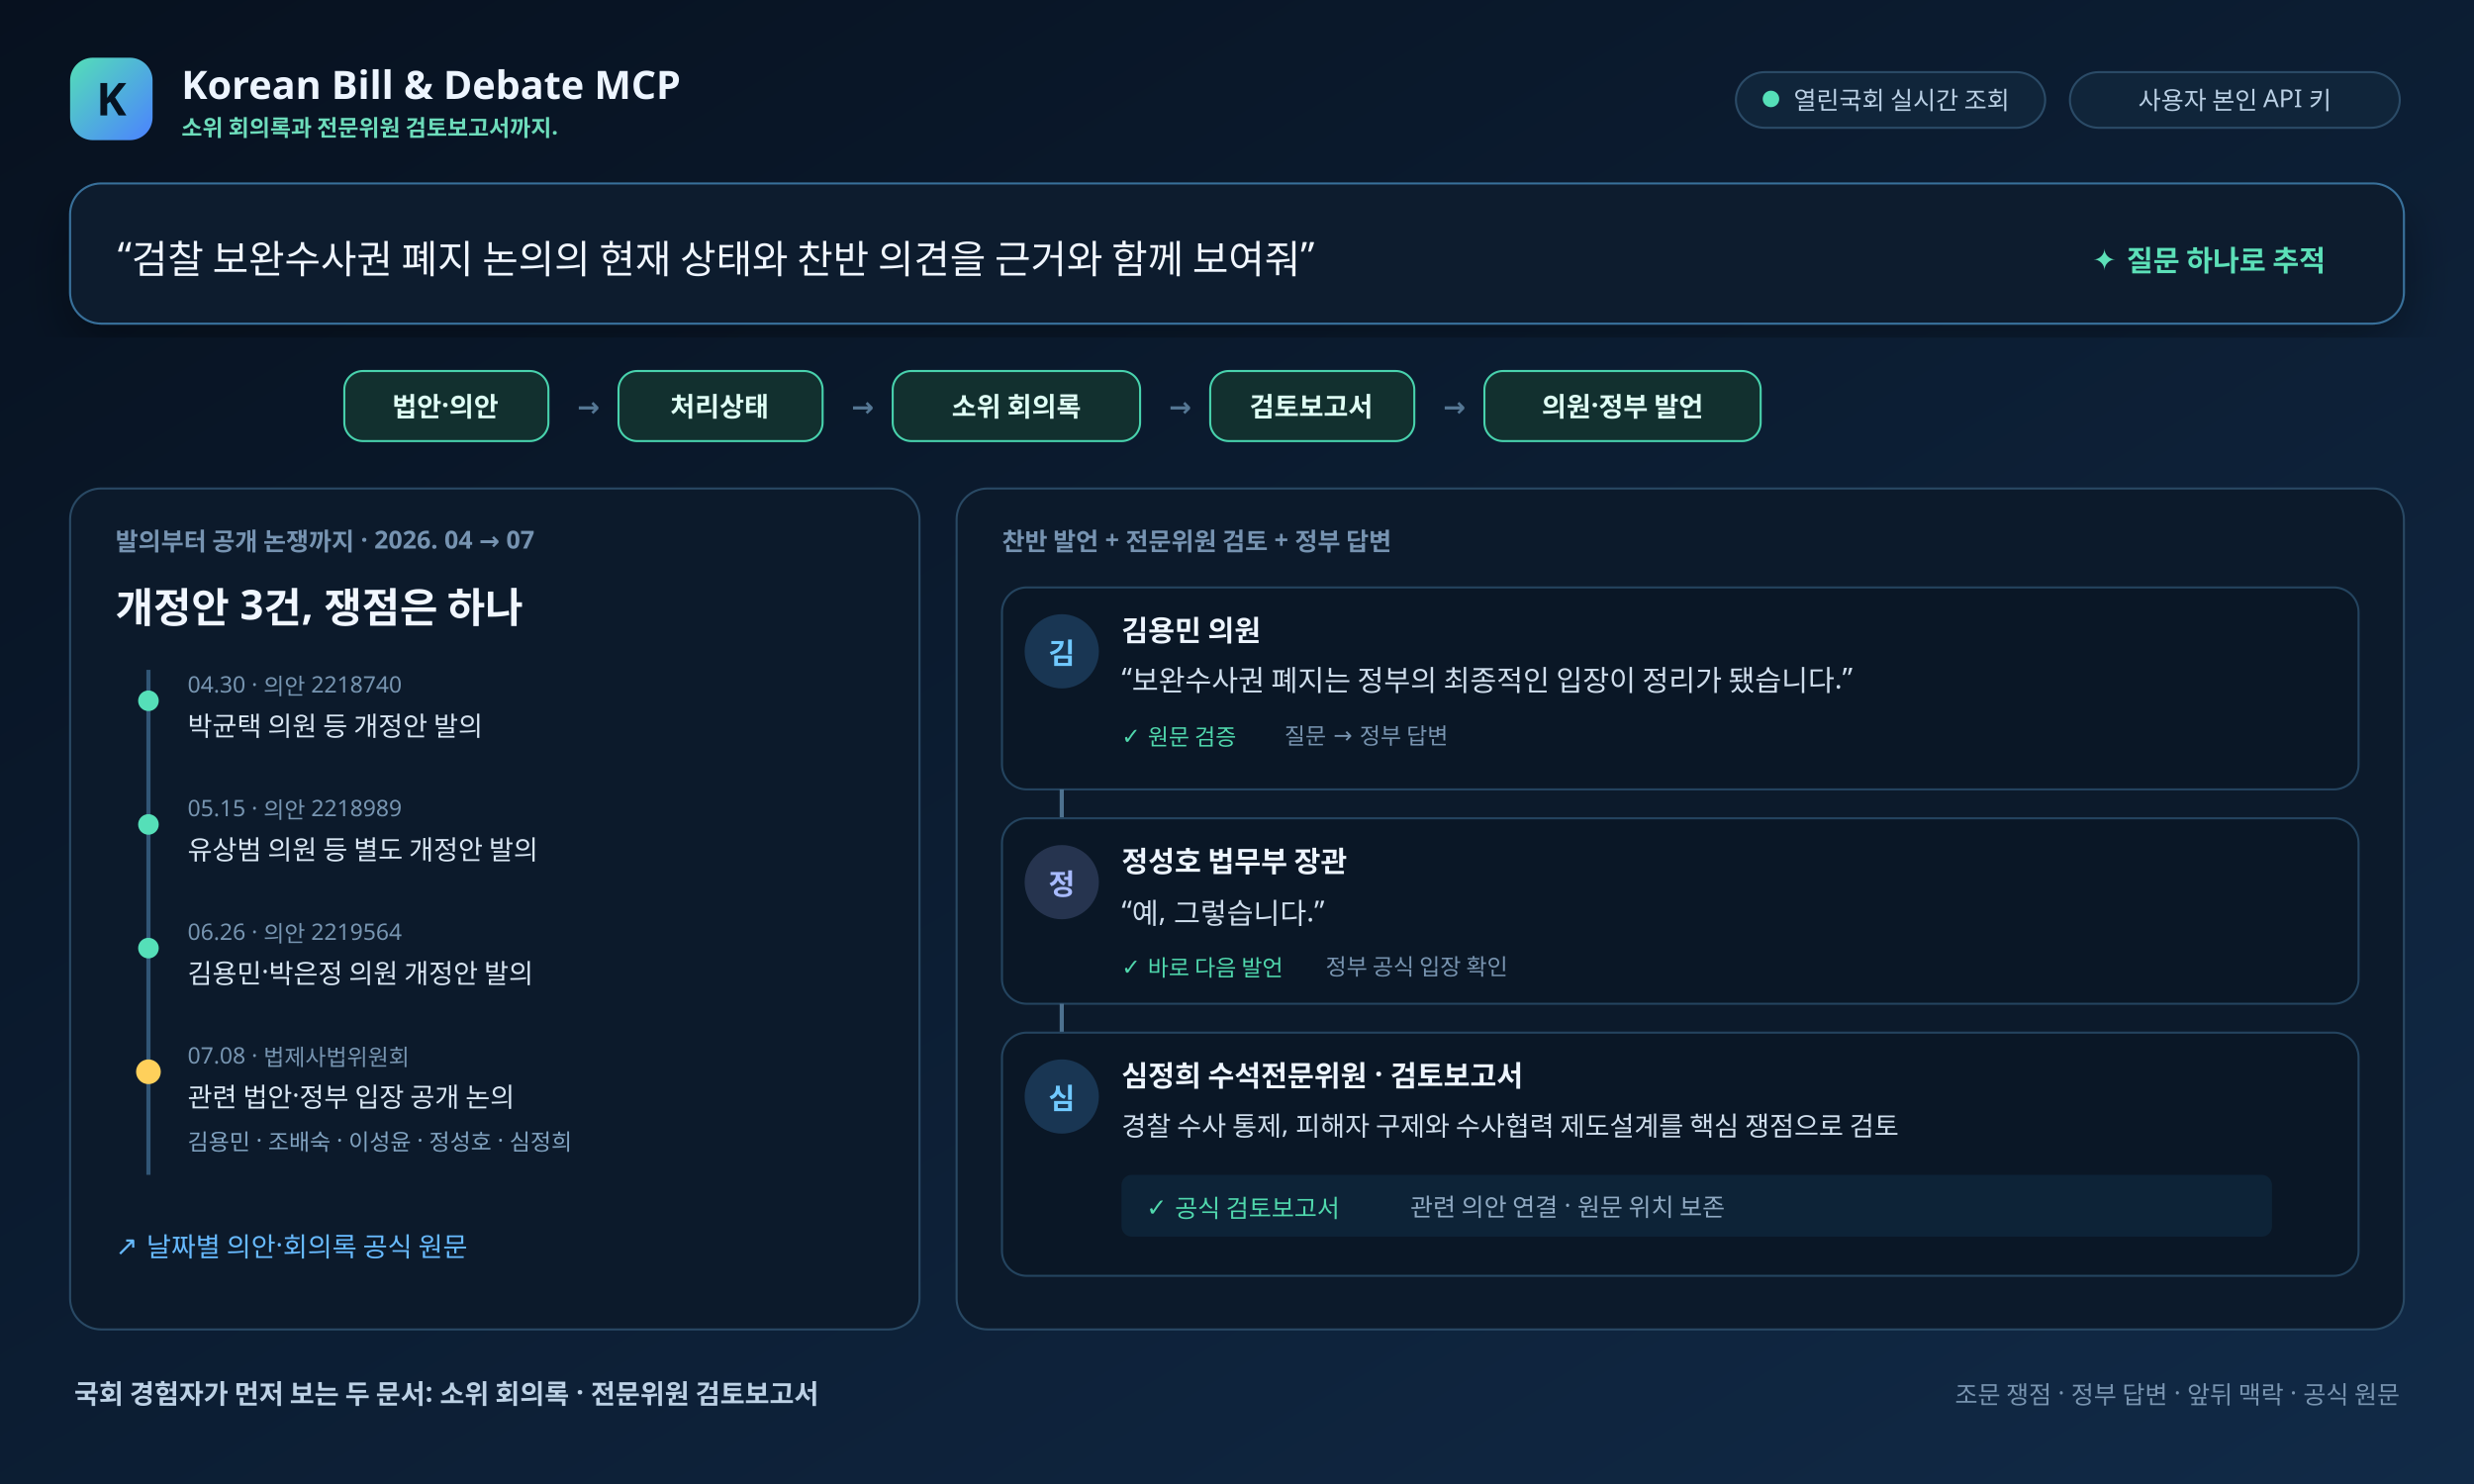
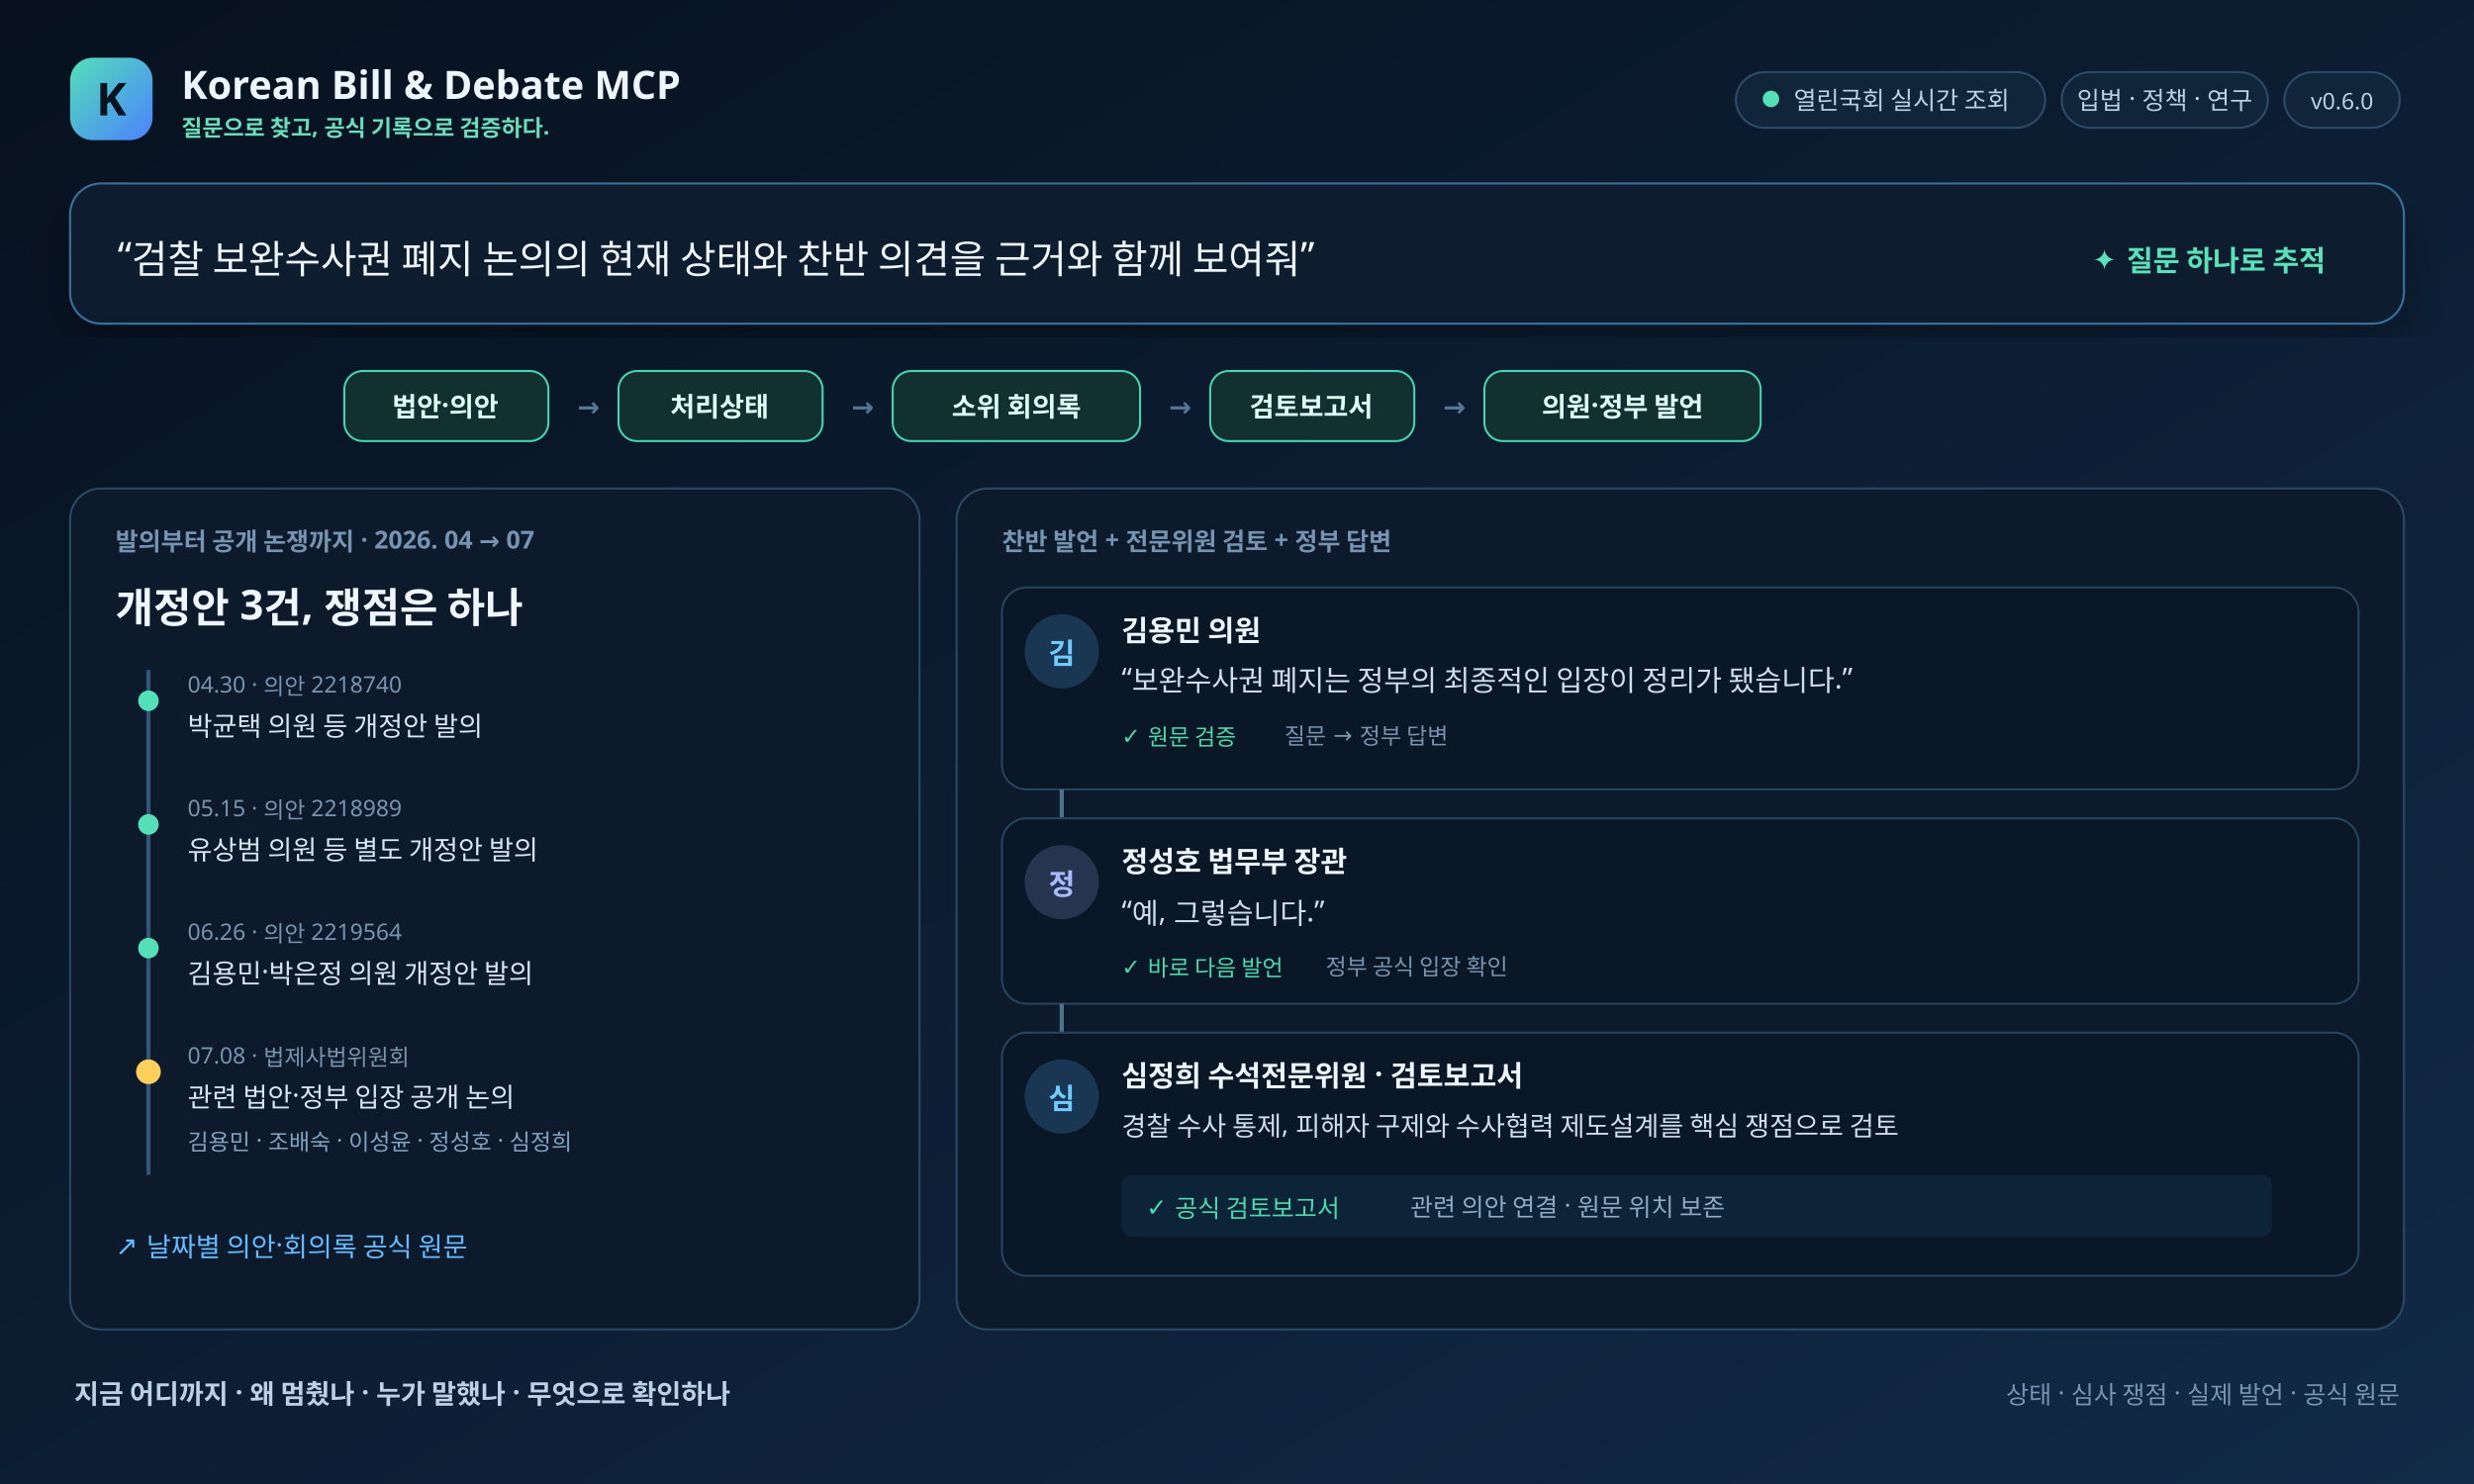
<svg xmlns="http://www.w3.org/2000/svg" width="1200" height="720" viewBox="0 0 1200 720">
  <defs>
    <linearGradient id="bg" x2="1" y2="1">
      <stop stop-color="#07111f" />
      <stop offset="1" stop-color="#112a47" />
    </linearGradient>
    <linearGradient id="logo" x2="1" y2="1">
      <stop stop-color="#54dfb7" />
      <stop offset="1" stop-color="#4b82ff" />
    </linearGradient>
    <filter id="shadow">
      <feDropShadow dx="0" dy="10" stdDeviation="12" flood-opacity=".35" />
    </filter>
  </defs>
  <rect width="1200" height="720" fill="url(#bg)" />
  <g font-family="Apple SD Gothic Neo,Noto Sans KR,sans-serif">
    <rect x="34" y="28" width="40" height="40" rx="11" fill="url(#logo)" />
    <text x="54" y="56" text-anchor="middle" font-size="22" font-weight="800" fill="#061321">K</text>
    <text x="88" y="48" font-size="19" font-weight="750" fill="#edf5ff">Korean Bill &amp; Debate MCP</text>
-     <text x="88" y="66" font-size="11" font-weight="650" fill="#6ddcbb">소위 회의록과 전문위원 검토보고서까지.</text>
+     <text x="88" y="66" font-size="11" font-weight="650" fill="#6ddcbb">질문으로 찾고, 공식 기록으로 검증하다.</text>
    <rect x="842" y="35" width="150" height="27" rx="14" fill="#10253a" stroke="#2b4b67" />
    <circle cx="859" cy="48" r="4" fill="#55dfb8" />
    <text x="870" y="53" font-size="12" fill="#bad0e5">열린국회 실시간 조회</text>
-     <rect x="1004" y="35" width="160" height="27" rx="14" fill="#10253a" stroke="#2b4b67" />
-     <text x="1084" y="53" text-anchor="middle" font-size="12" fill="#bad0e5">사용자 본인 API 키</text>
+     <rect x="1000" y="35" width="100" height="27" rx="14" fill="#10253a" stroke="#2b4b67" />
+     <text x="1050" y="53" text-anchor="middle" font-size="12" fill="#bad0e5">입법 · 정책 · 연구</text>
+     <rect x="1108" y="35" width="56" height="27" rx="14" fill="#10253a" stroke="#2b4b67" />
+     <text x="1136" y="53" text-anchor="middle" font-size="11" fill="#bad0e5">v0.6.0</text>
    <rect x="34" y="89" width="1132" height="68" rx="15" fill="#0d1c2e" stroke="#39709a" filter="url(#shadow)" />
    <text x="57" y="131" font-size="19" fill="#f0f6ff">“검찰 보완수사권 폐지 논의의 현재 상태와 찬반 의견을 근거와 함께 보여줘”</text>
    <text x="1128" y="131" text-anchor="end" font-size="14" font-weight="700" fill="#5ce0b8">✦ 질문 하나로 추적</text>
    <g font-size="13" font-weight="650">
      <rect x="167" y="180" width="99" height="34" rx="9" fill="#12302f" stroke="#48d2ad" />
      <text x="216" y="202" text-anchor="middle" fill="#dffff5">법안·의안</text>
      <text x="280" y="202" fill="#557794">→</text>
      <rect x="300" y="180" width="99" height="34" rx="9" fill="#12302f" stroke="#48d2ad" />
      <text x="349" y="202" text-anchor="middle" fill="#dffff5">처리상태</text>
      <text x="413" y="202" fill="#557794">→</text>
      <rect x="433" y="180" width="120" height="34" rx="9" fill="#12302f" stroke="#48d2ad" />
      <text x="493" y="202" text-anchor="middle" fill="#dffff5">소위 회의록</text>
      <text x="567" y="202" fill="#557794">→</text>
      <rect x="587" y="180" width="99" height="34" rx="9" fill="#12302f" stroke="#48d2ad" />
      <text x="636" y="202" text-anchor="middle" fill="#dffff5">검토보고서</text>
      <text x="700" y="202" fill="#557794">→</text>
      <rect x="720" y="180" width="134" height="34" rx="9" fill="#12302f" stroke="#48d2ad" />
      <text x="787" y="202" text-anchor="middle" fill="#dffff5">의원·정부 발언</text>
    </g>
    <rect x="34" y="237" width="412" height="408" rx="15" fill="#0c1a2b" stroke="#294964" />
    <text x="56" y="267" font-size="12" font-weight="700" fill="#7693b1">발의부터 공개 논쟁까지 · 2026. 04 → 07</text>
    <text x="56" y="302" font-size="20" font-weight="750" fill="#f0f6ff">개정안 3건, 쟁점은 하나</text>
    <path d="M72 325v245" stroke="#315676" stroke-width="2" />
    <circle cx="72" cy="340" r="5" fill="#55dfb8" />
    <text x="91" y="336" font-size="11" fill="#7795b1">04.30 · 의안 2218740</text>
    <text x="91" y="357" font-size="13" fill="#d8e6f3">박균택 의원 등 개정안 발의</text>
    <circle cx="72" cy="400" r="5" fill="#55dfb8" />
    <text x="91" y="396" font-size="11" fill="#7795b1">05.15 · 의안 2218989</text>
    <text x="91" y="417" font-size="13" fill="#d8e6f3">유상범 의원 등 별도 개정안 발의</text>
    <circle cx="72" cy="460" r="5" fill="#55dfb8" />
    <text x="91" y="456" font-size="11" fill="#7795b1">06.26 · 의안 2219564</text>
    <text x="91" y="477" font-size="13" fill="#d8e6f3">김용민·박은정 의원 개정안 발의</text>
    <circle cx="72" cy="520" r="6" fill="#ffd05b" />
    <text x="91" y="516" font-size="11" fill="#7795b1">07.08 · 법제사법위원회</text>
    <text x="91" y="537" font-size="13" fill="#d8e6f3">관련 법안·정부 입장 공개 논의</text>
    <text x="91" y="558" font-size="11" fill="#81a3c1">김용민 · 조배숙 · 이성윤 · 정성호 · 심정희</text>
    <text x="56" y="609" font-size="13" fill="#67baff">↗ 날짜별 의안·회의록 공식 원문</text>
    <rect x="464" y="237" width="702" height="408" rx="15" fill="#0c1a2b" stroke="#294964" />
    <text x="486" y="267" font-size="12" font-weight="700" fill="#7693b1">찬반 발언 + 전문위원 검토 + 정부 답변</text>
    <g>
      <rect x="486" y="285" width="658" height="98" rx="12" fill="#0a1726" stroke="#24445f" />
      <circle cx="515" cy="316" r="18" fill="#193653" />
      <text x="515" y="322" text-anchor="middle" font-size="14" font-weight="800" fill="#70c9ff">김</text>
      <text x="544" y="311" font-size="14" font-weight="750" fill="#edf5ff">김용민 의원</text>
      <text x="544" y="334" font-size="14" fill="#cfdeed">“보완수사권 폐지는 정부의 최종적인 입장이 정리가 됐습니다.”</text>
      <text x="544" y="361" font-size="11" fill="#50d8ad">✓ 원문 검증</text>
      <text x="623" y="361" font-size="11" fill="#7894b0">질문 → 정부 답변</text>
    </g>
    <path d="M515 383v14" stroke="#4d718f" stroke-width="2" />
    <g>
      <rect x="486" y="397" width="658" height="90" rx="12" fill="#0a1726" stroke="#24445f" />
      <circle cx="515" cy="428" r="18" fill="#26344f" />
      <text x="515" y="434" text-anchor="middle" font-size="14" font-weight="800" fill="#a8bbff">정</text>
      <text x="544" y="423" font-size="14" font-weight="750" fill="#edf5ff">정성호 법무부 장관</text>
      <text x="544" y="447" font-size="14" fill="#cfdeed">“예, 그렇습니다.”</text>
      <text x="544" y="473" font-size="11" fill="#50d8ad">✓ 바로 다음 발언</text>
      <text x="643" y="473" font-size="11" fill="#7894b0">정부 공식 입장 확인</text>
    </g>
    <path d="M515 487v14" stroke="#4d718f" stroke-width="2" />
    <g>
      <rect x="486" y="501" width="658" height="118" rx="12" fill="#0a1726" stroke="#24445f" />
      <circle cx="515" cy="532" r="18" fill="#193653" />
      <text x="515" y="538" text-anchor="middle" font-size="14" font-weight="800" fill="#70c9ff">심</text>
      <text x="544" y="527" font-size="14" font-weight="750" fill="#edf5ff">심정희 수석전문위원 · 검토보고서</text>
      <text x="544" y="551" font-size="13" fill="#cfdeed">경찰 수사 통제, 피해자 구제와 수사협력 제도설계를 핵심 쟁점으로 검토</text>
      <rect x="544" y="570" width="558" height="30" rx="5" fill="#0d2337" />
      <text x="556" y="590" font-size="12" fill="#50d8ad">✓ 공식 검토보고서</text>
      <text x="684" y="590" font-size="12" fill="#8fa9c2">관련 의안 연결 · 원문 위치 보존</text>
    </g>
-     <text x="36" y="681" font-size="13" font-weight="750" fill="#bcd1e5">국회 경험자가 먼저 보는 두 문서: 소위 회의록 · 전문위원 검토보고서</text>
-     <text x="1164" y="681" text-anchor="end" font-size="12" fill="#7894b0">조문 쟁점 · 정부 답변 · 앞뒤 맥락 · 공식 원문</text>
+     <text x="36" y="681" font-size="13" font-weight="750" fill="#bcd1e5">지금 어디까지 · 왜 멈췄나 · 누가 말했나 · 무엇으로 확인하나</text>
+     <text x="1164" y="681" text-anchor="end" font-size="12" fill="#7894b0">상태 · 심사 쟁점 · 실제 발언 · 공식 원문</text>
  </g>
</svg>
